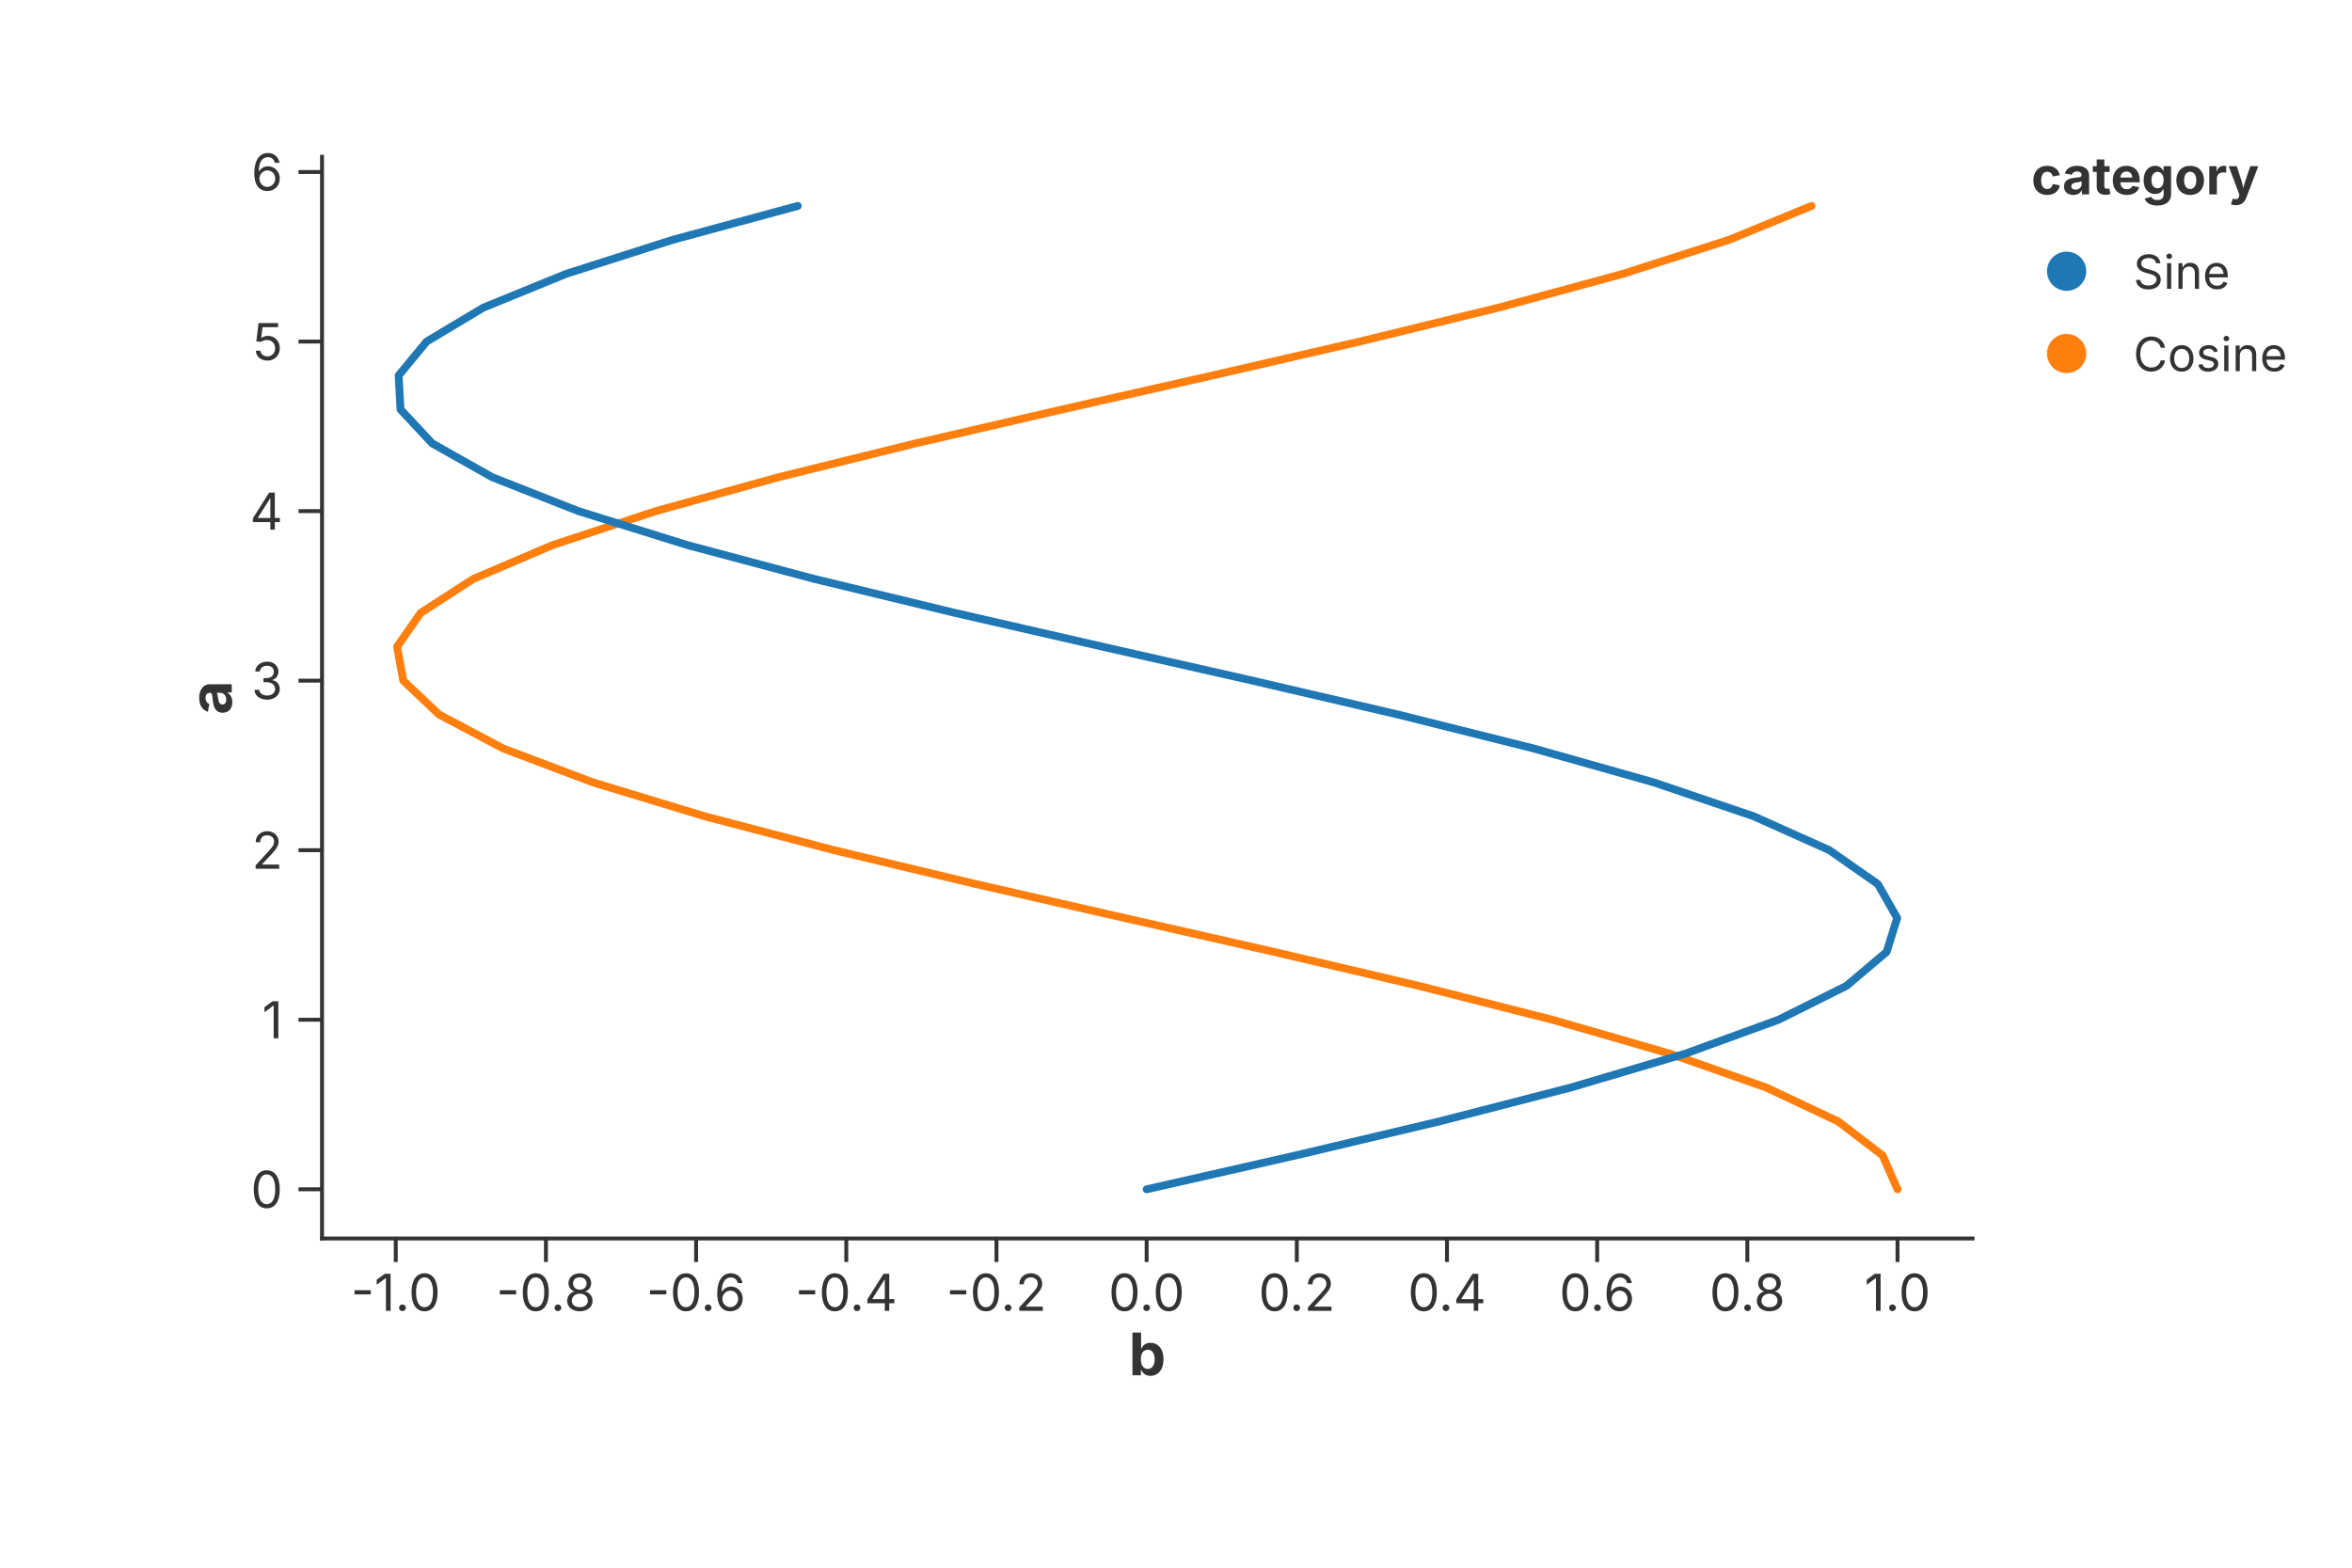
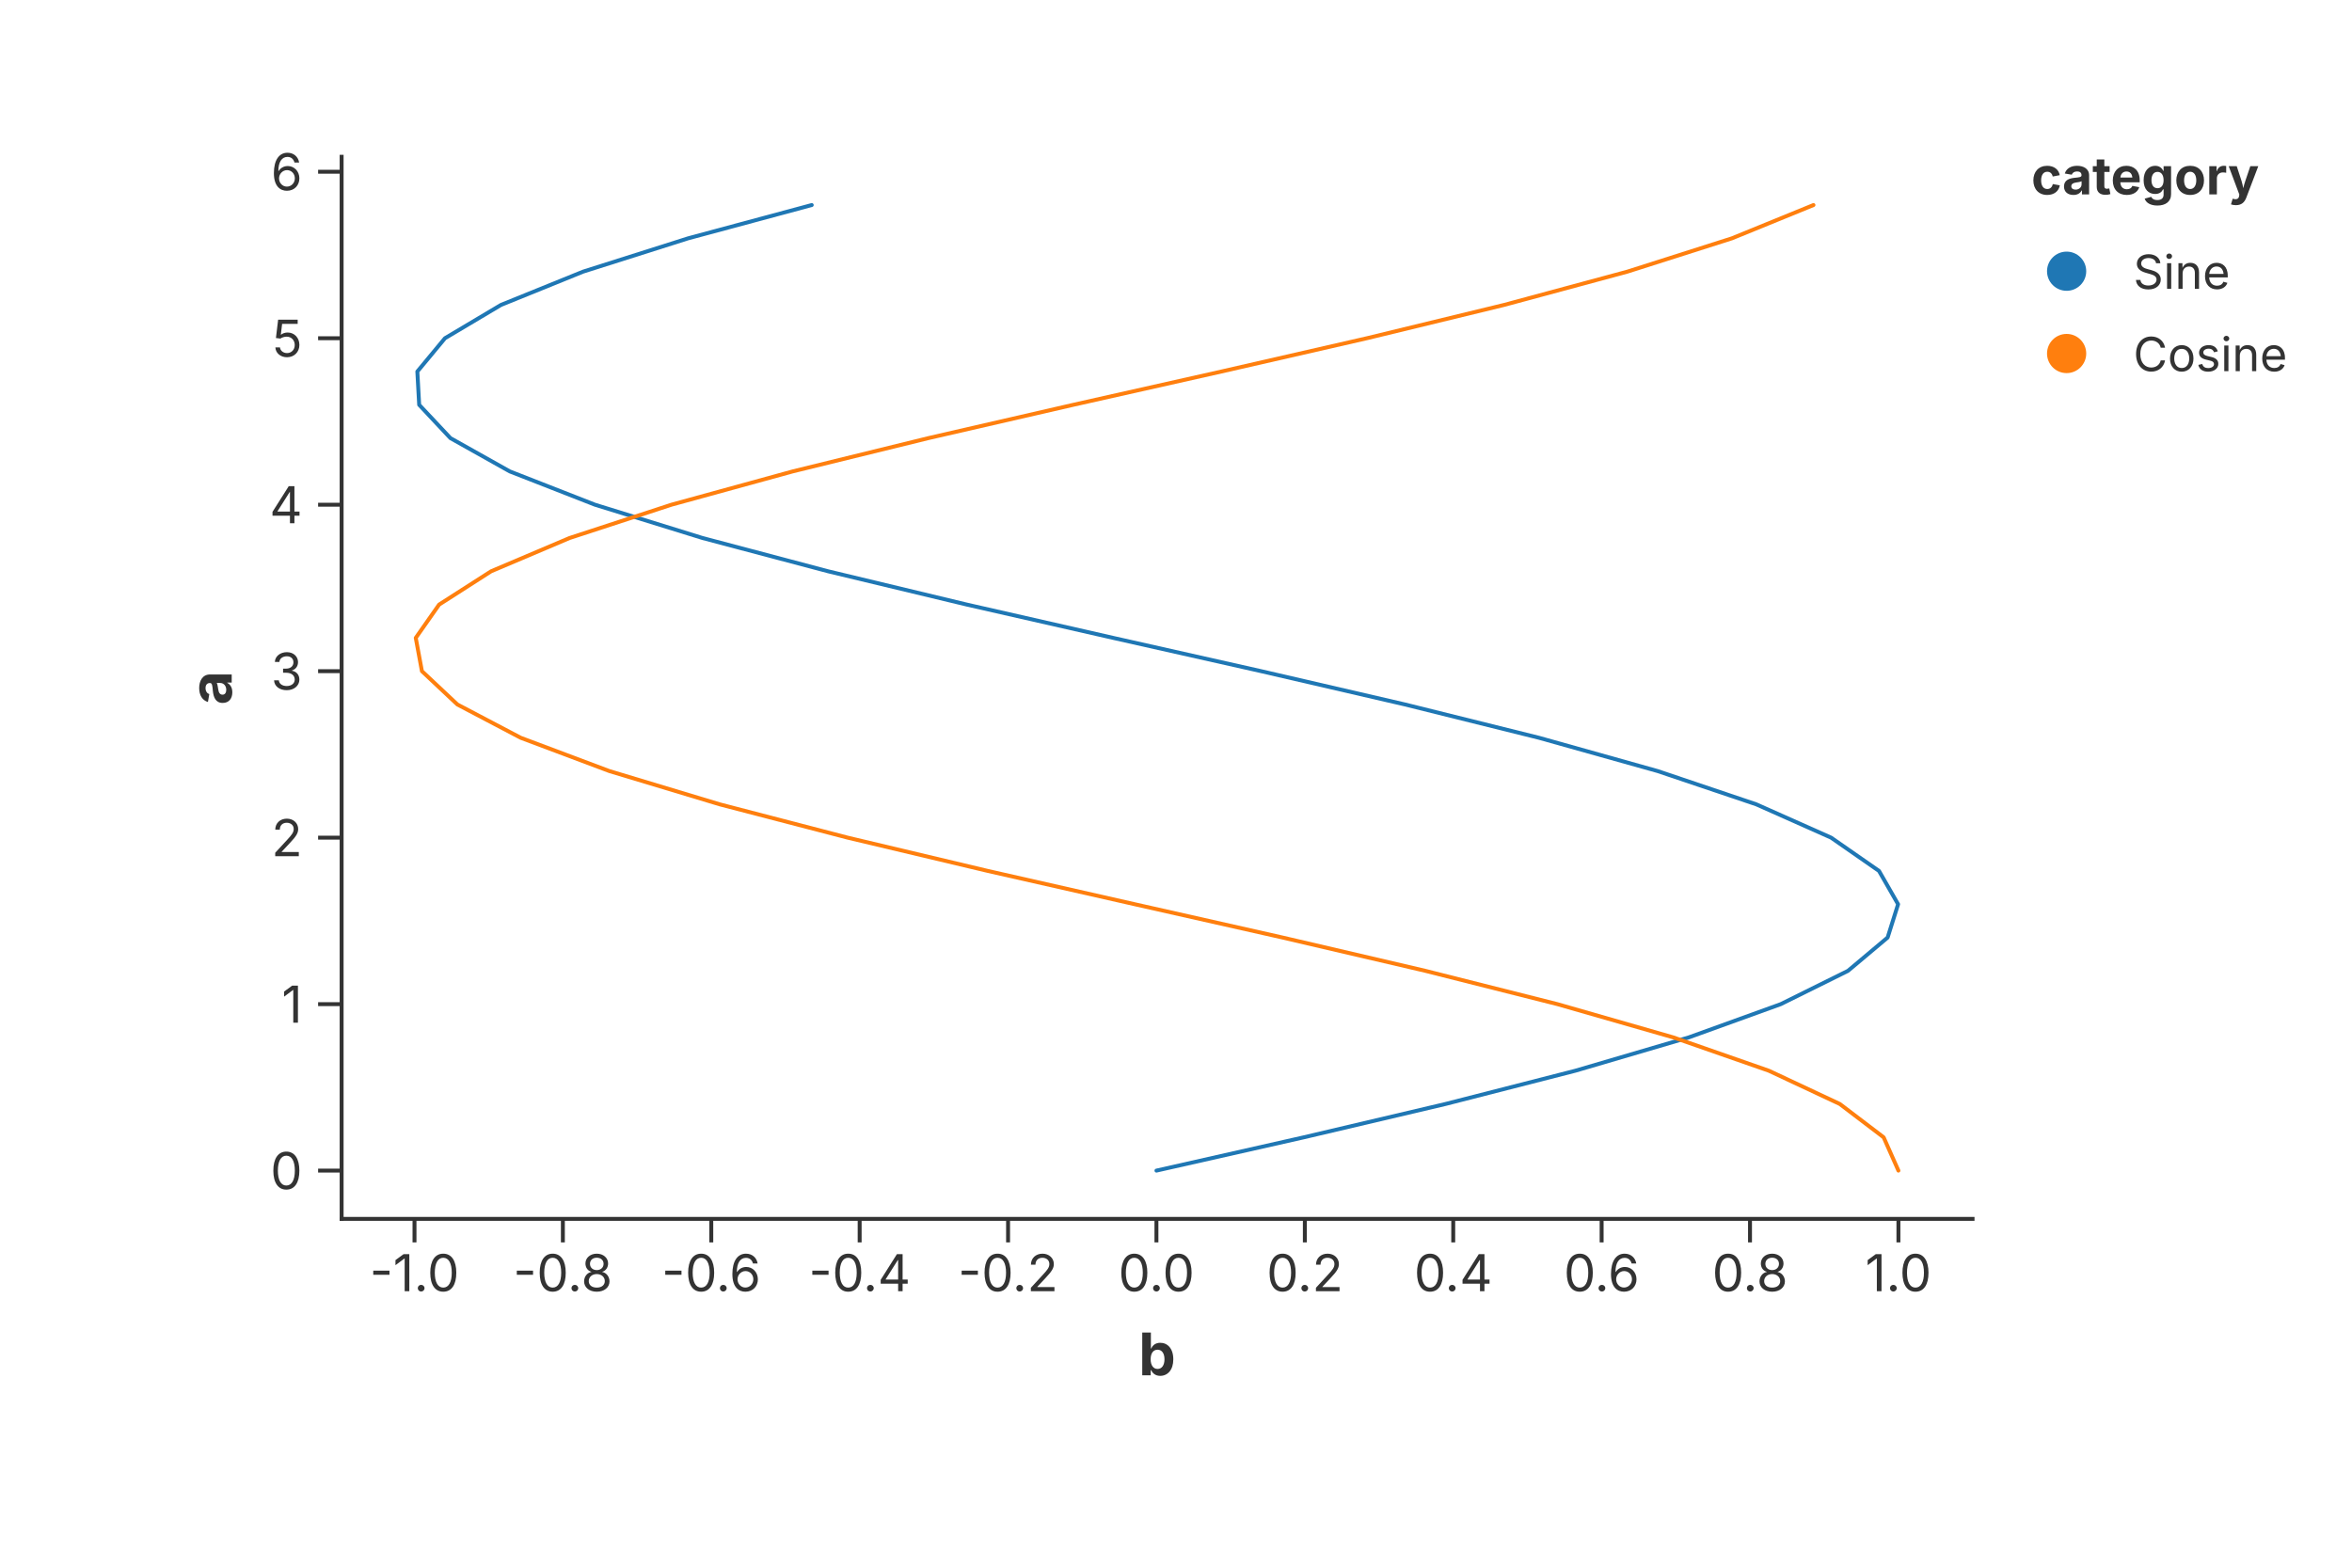
<svg xmlns="http://www.w3.org/2000/svg" width="600" height="400" viewBox="0 0 600 400">
  <rect width="100%" height="100%" fill="rgba(255,255,255,1.000)" />
-   <line x1="82.15" y1="316.00" x2="503.20" y2="316.00" stroke="rgba(51,51,51,1.000)" stroke-width="1" stroke-linecap="square" />
-   <line x1="100.96" y1="316.00" x2="100.96" y2="322.00" stroke="rgba(51,51,51,1.000)" stroke-width="1.0" />
-   <text x="100.96" y="325.00" font-size="13" font-family="Inter, -apple-system, BlinkMacSystemFont, 'Segoe UI', Roboto, Helvetica, Arial, 'PingFang SC', 'Microsoft YaHei', Ubuntu, Cantarell, 'Noto Sans', sans-serif" fill="rgba(51,51,51,1.000)" text-anchor="middle" dominant-baseline="hanging">-1.0</text>
-   <line x1="139.27" y1="316.00" x2="139.27" y2="322.00" stroke="rgba(51,51,51,1.000)" stroke-width="1.0" />
-   <text x="139.27" y="325.00" font-size="13" font-family="Inter, -apple-system, BlinkMacSystemFont, 'Segoe UI', Roboto, Helvetica, Arial, 'PingFang SC', 'Microsoft YaHei', Ubuntu, Cantarell, 'Noto Sans', sans-serif" fill="rgba(51,51,51,1.000)" text-anchor="middle" dominant-baseline="hanging">-0.8</text>
-   <line x1="177.58" y1="316.00" x2="177.58" y2="322.00" stroke="rgba(51,51,51,1.000)" stroke-width="1.0" />
-   <text x="177.58" y="325.00" font-size="13" font-family="Inter, -apple-system, BlinkMacSystemFont, 'Segoe UI', Roboto, Helvetica, Arial, 'PingFang SC', 'Microsoft YaHei', Ubuntu, Cantarell, 'Noto Sans', sans-serif" fill="rgba(51,51,51,1.000)" text-anchor="middle" dominant-baseline="hanging">-0.6</text>
-   <line x1="215.89" y1="316.00" x2="215.89" y2="322.00" stroke="rgba(51,51,51,1.000)" stroke-width="1.0" />
-   <text x="215.89" y="325.00" font-size="13" font-family="Inter, -apple-system, BlinkMacSystemFont, 'Segoe UI', Roboto, Helvetica, Arial, 'PingFang SC', 'Microsoft YaHei', Ubuntu, Cantarell, 'Noto Sans', sans-serif" fill="rgba(51,51,51,1.000)" text-anchor="middle" dominant-baseline="hanging">-0.4</text>
-   <line x1="254.20" y1="316.00" x2="254.20" y2="322.00" stroke="rgba(51,51,51,1.000)" stroke-width="1.0" />
-   <text x="254.20" y="325.00" font-size="13" font-family="Inter, -apple-system, BlinkMacSystemFont, 'Segoe UI', Roboto, Helvetica, Arial, 'PingFang SC', 'Microsoft YaHei', Ubuntu, Cantarell, 'Noto Sans', sans-serif" fill="rgba(51,51,51,1.000)" text-anchor="middle" dominant-baseline="hanging">-0.2</text>
-   <line x1="292.51" y1="316.00" x2="292.51" y2="322.00" stroke="rgba(51,51,51,1.000)" stroke-width="1.0" />
-   <text x="292.51" y="325.00" font-size="13" font-family="Inter, -apple-system, BlinkMacSystemFont, 'Segoe UI', Roboto, Helvetica, Arial, 'PingFang SC', 'Microsoft YaHei', Ubuntu, Cantarell, 'Noto Sans', sans-serif" fill="rgba(51,51,51,1.000)" text-anchor="middle" dominant-baseline="hanging">0.0</text>
-   <line x1="330.82" y1="316.00" x2="330.82" y2="322.00" stroke="rgba(51,51,51,1.000)" stroke-width="1.0" />
-   <text x="330.82" y="325.00" font-size="13" font-family="Inter, -apple-system, BlinkMacSystemFont, 'Segoe UI', Roboto, Helvetica, Arial, 'PingFang SC', 'Microsoft YaHei', Ubuntu, Cantarell, 'Noto Sans', sans-serif" fill="rgba(51,51,51,1.000)" text-anchor="middle" dominant-baseline="hanging">0.2</text>
-   <line x1="369.13" y1="316.00" x2="369.13" y2="322.00" stroke="rgba(51,51,51,1.000)" stroke-width="1.0" />
-   <text x="369.13" y="325.00" font-size="13" font-family="Inter, -apple-system, BlinkMacSystemFont, 'Segoe UI', Roboto, Helvetica, Arial, 'PingFang SC', 'Microsoft YaHei', Ubuntu, Cantarell, 'Noto Sans', sans-serif" fill="rgba(51,51,51,1.000)" text-anchor="middle" dominant-baseline="hanging">0.4</text>
-   <line x1="407.44" y1="316.00" x2="407.44" y2="322.00" stroke="rgba(51,51,51,1.000)" stroke-width="1.0" />
-   <text x="407.44" y="325.00" font-size="13" font-family="Inter, -apple-system, BlinkMacSystemFont, 'Segoe UI', Roboto, Helvetica, Arial, 'PingFang SC', 'Microsoft YaHei', Ubuntu, Cantarell, 'Noto Sans', sans-serif" fill="rgba(51,51,51,1.000)" text-anchor="middle" dominant-baseline="hanging">0.6</text>
-   <line x1="445.75" y1="316.00" x2="445.75" y2="322.00" stroke="rgba(51,51,51,1.000)" stroke-width="1.0" />
-   <text x="445.75" y="325.00" font-size="13" font-family="Inter, -apple-system, BlinkMacSystemFont, 'Segoe UI', Roboto, Helvetica, Arial, 'PingFang SC', 'Microsoft YaHei', Ubuntu, Cantarell, 'Noto Sans', sans-serif" fill="rgba(51,51,51,1.000)" text-anchor="middle" dominant-baseline="hanging">0.8</text>
-   <line x1="484.06" y1="316.00" x2="484.06" y2="322.00" stroke="rgba(51,51,51,1.000)" stroke-width="1.0" />
-   <text x="484.06" y="325.00" font-size="13" font-family="Inter, -apple-system, BlinkMacSystemFont, 'Segoe UI', Roboto, Helvetica, Arial, 'PingFang SC', 'Microsoft YaHei', Ubuntu, Cantarell, 'Noto Sans', sans-serif" fill="rgba(51,51,51,1.000)" text-anchor="middle" dominant-baseline="hanging">1.0</text>
-   <text x="292.68" y="340.00" text-anchor="middle" font-size="15" font-family="Inter, -apple-system, BlinkMacSystemFont, 'Segoe UI', Roboto, Helvetica, Arial, 'PingFang SC', 'Microsoft YaHei', Ubuntu, Cantarell, 'Noto Sans', sans-serif" fill="rgba(51,51,51,1.000)" font-weight="bold" dominant-baseline="hanging">b</text>
-   <line x1="82.15" y1="40.00" x2="82.15" y2="316.00" stroke="rgba(51,51,51,1.000)" stroke-width="1" stroke-linecap="square" />
-   <line x1="82.15" y1="303.45" x2="76.15" y2="303.45" stroke="rgba(51,51,51,1.000)" stroke-width="1.0" />
-   <text x="72.15" y="303.45" font-size="13" font-family="Inter, -apple-system, BlinkMacSystemFont, 'Segoe UI', Roboto, Helvetica, Arial, 'PingFang SC', 'Microsoft YaHei', Ubuntu, Cantarell, 'Noto Sans', sans-serif" fill="rgba(51,51,51,1.000)" text-anchor="end" dominant-baseline="central">0</text>
-   <line x1="82.15" y1="260.19" x2="76.15" y2="260.19" stroke="rgba(51,51,51,1.000)" stroke-width="1.0" />
-   <text x="72.15" y="260.19" font-size="13" font-family="Inter, -apple-system, BlinkMacSystemFont, 'Segoe UI', Roboto, Helvetica, Arial, 'PingFang SC', 'Microsoft YaHei', Ubuntu, Cantarell, 'Noto Sans', sans-serif" fill="rgba(51,51,51,1.000)" text-anchor="end" dominant-baseline="central">1</text>
-   <line x1="82.15" y1="216.93" x2="76.15" y2="216.93" stroke="rgba(51,51,51,1.000)" stroke-width="1.0" />
-   <text x="72.15" y="216.93" font-size="13" font-family="Inter, -apple-system, BlinkMacSystemFont, 'Segoe UI', Roboto, Helvetica, Arial, 'PingFang SC', 'Microsoft YaHei', Ubuntu, Cantarell, 'Noto Sans', sans-serif" fill="rgba(51,51,51,1.000)" text-anchor="end" dominant-baseline="central">2</text>
-   <line x1="82.15" y1="173.67" x2="76.15" y2="173.67" stroke="rgba(51,51,51,1.000)" stroke-width="1.0" />
-   <text x="72.15" y="173.67" font-size="13" font-family="Inter, -apple-system, BlinkMacSystemFont, 'Segoe UI', Roboto, Helvetica, Arial, 'PingFang SC', 'Microsoft YaHei', Ubuntu, Cantarell, 'Noto Sans', sans-serif" fill="rgba(51,51,51,1.000)" text-anchor="end" dominant-baseline="central">3</text>
-   <line x1="82.15" y1="130.41" x2="76.15" y2="130.41" stroke="rgba(51,51,51,1.000)" stroke-width="1.0" />
-   <text x="72.15" y="130.41" font-size="13" font-family="Inter, -apple-system, BlinkMacSystemFont, 'Segoe UI', Roboto, Helvetica, Arial, 'PingFang SC', 'Microsoft YaHei', Ubuntu, Cantarell, 'Noto Sans', sans-serif" fill="rgba(51,51,51,1.000)" text-anchor="end" dominant-baseline="central">4</text>
-   <line x1="82.15" y1="87.15" x2="76.15" y2="87.15" stroke="rgba(51,51,51,1.000)" stroke-width="1.0" />
-   <text x="72.15" y="87.15" font-size="13" font-family="Inter, -apple-system, BlinkMacSystemFont, 'Segoe UI', Roboto, Helvetica, Arial, 'PingFang SC', 'Microsoft YaHei', Ubuntu, Cantarell, 'Noto Sans', sans-serif" fill="rgba(51,51,51,1.000)" text-anchor="end" dominant-baseline="central">5</text>
-   <line x1="82.15" y1="43.89" x2="76.15" y2="43.89" stroke="rgba(51,51,51,1.000)" stroke-width="1.0" />
-   <text x="72.15" y="43.89" font-size="13" font-family="Inter, -apple-system, BlinkMacSystemFont, 'Segoe UI', Roboto, Helvetica, Arial, 'PingFang SC', 'Microsoft YaHei', Ubuntu, Cantarell, 'Noto Sans', sans-serif" fill="rgba(51,51,51,1.000)" text-anchor="end" dominant-baseline="central">6</text>
-   <text x="53.50" y="178.00" text-anchor="middle" font-size="15" font-family="Inter, -apple-system, BlinkMacSystemFont, 'Segoe UI', Roboto, Helvetica, Arial, 'PingFang SC', 'Microsoft YaHei', Ubuntu, Cantarell, 'Noto Sans', sans-serif" fill="rgba(51,51,51,1.000)" font-weight="bold" transform="rotate(-90, 53.50, 178.00)" dominant-baseline="middle">a</text>
+   <line x1="87.15" y1="311.00" x2="503.20" y2="311.00" stroke="rgba(51,51,51,1.000)" stroke-width="1" stroke-linecap="square" />
+   <line x1="105.74" y1="311.00" x2="105.74" y2="317.00" stroke="rgba(51,51,51,1.000)" stroke-width="1.0" />
+   <text x="105.74" y="320.00" font-size="13" font-family="Inter, -apple-system, BlinkMacSystemFont, 'Segoe UI', Roboto, Helvetica, Arial, 'PingFang SC', 'Microsoft YaHei', Ubuntu, Cantarell, 'Noto Sans', sans-serif" fill="rgba(51,51,51,1.000)" text-anchor="middle" dominant-baseline="hanging">-1.0</text>
+   <line x1="143.59" y1="311.00" x2="143.59" y2="317.00" stroke="rgba(51,51,51,1.000)" stroke-width="1.0" />
+   <text x="143.59" y="320.00" font-size="13" font-family="Inter, -apple-system, BlinkMacSystemFont, 'Segoe UI', Roboto, Helvetica, Arial, 'PingFang SC', 'Microsoft YaHei', Ubuntu, Cantarell, 'Noto Sans', sans-serif" fill="rgba(51,51,51,1.000)" text-anchor="middle" dominant-baseline="hanging">-0.8</text>
+   <line x1="181.45" y1="311.00" x2="181.45" y2="317.00" stroke="rgba(51,51,51,1.000)" stroke-width="1.0" />
+   <text x="181.45" y="320.00" font-size="13" font-family="Inter, -apple-system, BlinkMacSystemFont, 'Segoe UI', Roboto, Helvetica, Arial, 'PingFang SC', 'Microsoft YaHei', Ubuntu, Cantarell, 'Noto Sans', sans-serif" fill="rgba(51,51,51,1.000)" text-anchor="middle" dominant-baseline="hanging">-0.6</text>
+   <line x1="219.30" y1="311.00" x2="219.30" y2="317.00" stroke="rgba(51,51,51,1.000)" stroke-width="1.0" />
+   <text x="219.30" y="320.00" font-size="13" font-family="Inter, -apple-system, BlinkMacSystemFont, 'Segoe UI', Roboto, Helvetica, Arial, 'PingFang SC', 'Microsoft YaHei', Ubuntu, Cantarell, 'Noto Sans', sans-serif" fill="rgba(51,51,51,1.000)" text-anchor="middle" dominant-baseline="hanging">-0.4</text>
+   <line x1="257.16" y1="311.00" x2="257.16" y2="317.00" stroke="rgba(51,51,51,1.000)" stroke-width="1.0" />
+   <text x="257.16" y="320.00" font-size="13" font-family="Inter, -apple-system, BlinkMacSystemFont, 'Segoe UI', Roboto, Helvetica, Arial, 'PingFang SC', 'Microsoft YaHei', Ubuntu, Cantarell, 'Noto Sans', sans-serif" fill="rgba(51,51,51,1.000)" text-anchor="middle" dominant-baseline="hanging">-0.2</text>
+   <line x1="295.01" y1="311.00" x2="295.01" y2="317.00" stroke="rgba(51,51,51,1.000)" stroke-width="1.0" />
+   <text x="295.01" y="320.00" font-size="13" font-family="Inter, -apple-system, BlinkMacSystemFont, 'Segoe UI', Roboto, Helvetica, Arial, 'PingFang SC', 'Microsoft YaHei', Ubuntu, Cantarell, 'Noto Sans', sans-serif" fill="rgba(51,51,51,1.000)" text-anchor="middle" dominant-baseline="hanging">0.0</text>
+   <line x1="332.87" y1="311.00" x2="332.87" y2="317.00" stroke="rgba(51,51,51,1.000)" stroke-width="1.0" />
+   <text x="332.87" y="320.00" font-size="13" font-family="Inter, -apple-system, BlinkMacSystemFont, 'Segoe UI', Roboto, Helvetica, Arial, 'PingFang SC', 'Microsoft YaHei', Ubuntu, Cantarell, 'Noto Sans', sans-serif" fill="rgba(51,51,51,1.000)" text-anchor="middle" dominant-baseline="hanging">0.2</text>
+   <line x1="370.72" y1="311.00" x2="370.72" y2="317.00" stroke="rgba(51,51,51,1.000)" stroke-width="1.0" />
+   <text x="370.72" y="320.00" font-size="13" font-family="Inter, -apple-system, BlinkMacSystemFont, 'Segoe UI', Roboto, Helvetica, Arial, 'PingFang SC', 'Microsoft YaHei', Ubuntu, Cantarell, 'Noto Sans', sans-serif" fill="rgba(51,51,51,1.000)" text-anchor="middle" dominant-baseline="hanging">0.4</text>
+   <line x1="408.58" y1="311.00" x2="408.58" y2="317.00" stroke="rgba(51,51,51,1.000)" stroke-width="1.0" />
+   <text x="408.58" y="320.00" font-size="13" font-family="Inter, -apple-system, BlinkMacSystemFont, 'Segoe UI', Roboto, Helvetica, Arial, 'PingFang SC', 'Microsoft YaHei', Ubuntu, Cantarell, 'Noto Sans', sans-serif" fill="rgba(51,51,51,1.000)" text-anchor="middle" dominant-baseline="hanging">0.6</text>
+   <line x1="446.43" y1="311.00" x2="446.43" y2="317.00" stroke="rgba(51,51,51,1.000)" stroke-width="1.0" />
+   <text x="446.43" y="320.00" font-size="13" font-family="Inter, -apple-system, BlinkMacSystemFont, 'Segoe UI', Roboto, Helvetica, Arial, 'PingFang SC', 'Microsoft YaHei', Ubuntu, Cantarell, 'Noto Sans', sans-serif" fill="rgba(51,51,51,1.000)" text-anchor="middle" dominant-baseline="hanging">0.8</text>
+   <line x1="484.29" y1="311.00" x2="484.29" y2="317.00" stroke="rgba(51,51,51,1.000)" stroke-width="1.0" />
+   <text x="484.29" y="320.00" font-size="13" font-family="Inter, -apple-system, BlinkMacSystemFont, 'Segoe UI', Roboto, Helvetica, Arial, 'PingFang SC', 'Microsoft YaHei', Ubuntu, Cantarell, 'Noto Sans', sans-serif" fill="rgba(51,51,51,1.000)" text-anchor="middle" dominant-baseline="hanging">1.0</text>
+   <text x="295.18" y="340.00" text-anchor="middle" font-size="15" font-family="Inter, -apple-system, BlinkMacSystemFont, 'Segoe UI', Roboto, Helvetica, Arial, 'PingFang SC', 'Microsoft YaHei', Ubuntu, Cantarell, 'Noto Sans', sans-serif" fill="rgba(51,51,51,1.000)" font-weight="bold" dominant-baseline="hanging">b</text>
+   <line x1="87.15" y1="40.00" x2="87.15" y2="311.00" stroke="rgba(51,51,51,1.000)" stroke-width="1" stroke-linecap="square" />
+   <line x1="87.15" y1="298.68" x2="81.15" y2="298.68" stroke="rgba(51,51,51,1.000)" stroke-width="1.0" />
+   <text x="77.15" y="298.68" font-size="13" font-family="Inter, -apple-system, BlinkMacSystemFont, 'Segoe UI', Roboto, Helvetica, Arial, 'PingFang SC', 'Microsoft YaHei', Ubuntu, Cantarell, 'Noto Sans', sans-serif" fill="rgba(51,51,51,1.000)" text-anchor="end" dominant-baseline="central">0</text>
+   <line x1="87.15" y1="256.21" x2="81.15" y2="256.21" stroke="rgba(51,51,51,1.000)" stroke-width="1.0" />
+   <text x="77.15" y="256.21" font-size="13" font-family="Inter, -apple-system, BlinkMacSystemFont, 'Segoe UI', Roboto, Helvetica, Arial, 'PingFang SC', 'Microsoft YaHei', Ubuntu, Cantarell, 'Noto Sans', sans-serif" fill="rgba(51,51,51,1.000)" text-anchor="end" dominant-baseline="central">1</text>
+   <line x1="87.15" y1="213.73" x2="81.15" y2="213.73" stroke="rgba(51,51,51,1.000)" stroke-width="1.0" />
+   <text x="77.15" y="213.73" font-size="13" font-family="Inter, -apple-system, BlinkMacSystemFont, 'Segoe UI', Roboto, Helvetica, Arial, 'PingFang SC', 'Microsoft YaHei', Ubuntu, Cantarell, 'Noto Sans', sans-serif" fill="rgba(51,51,51,1.000)" text-anchor="end" dominant-baseline="central">2</text>
+   <line x1="87.15" y1="171.25" x2="81.15" y2="171.25" stroke="rgba(51,51,51,1.000)" stroke-width="1.0" />
+   <text x="77.15" y="171.25" font-size="13" font-family="Inter, -apple-system, BlinkMacSystemFont, 'Segoe UI', Roboto, Helvetica, Arial, 'PingFang SC', 'Microsoft YaHei', Ubuntu, Cantarell, 'Noto Sans', sans-serif" fill="rgba(51,51,51,1.000)" text-anchor="end" dominant-baseline="central">3</text>
+   <line x1="87.15" y1="128.78" x2="81.15" y2="128.78" stroke="rgba(51,51,51,1.000)" stroke-width="1.0" />
+   <text x="77.15" y="128.78" font-size="13" font-family="Inter, -apple-system, BlinkMacSystemFont, 'Segoe UI', Roboto, Helvetica, Arial, 'PingFang SC', 'Microsoft YaHei', Ubuntu, Cantarell, 'Noto Sans', sans-serif" fill="rgba(51,51,51,1.000)" text-anchor="end" dominant-baseline="central">4</text>
+   <line x1="87.15" y1="86.30" x2="81.15" y2="86.30" stroke="rgba(51,51,51,1.000)" stroke-width="1.0" />
+   <text x="77.15" y="86.30" font-size="13" font-family="Inter, -apple-system, BlinkMacSystemFont, 'Segoe UI', Roboto, Helvetica, Arial, 'PingFang SC', 'Microsoft YaHei', Ubuntu, Cantarell, 'Noto Sans', sans-serif" fill="rgba(51,51,51,1.000)" text-anchor="end" dominant-baseline="central">5</text>
+   <line x1="87.15" y1="43.82" x2="81.15" y2="43.82" stroke="rgba(51,51,51,1.000)" stroke-width="1.0" />
+   <text x="77.15" y="43.82" font-size="13" font-family="Inter, -apple-system, BlinkMacSystemFont, 'Segoe UI', Roboto, Helvetica, Arial, 'PingFang SC', 'Microsoft YaHei', Ubuntu, Cantarell, 'Noto Sans', sans-serif" fill="rgba(51,51,51,1.000)" text-anchor="end" dominant-baseline="central">6</text>
+   <text x="53.50" y="175.50" text-anchor="middle" font-size="15" font-family="Inter, -apple-system, BlinkMacSystemFont, 'Segoe UI', Roboto, Helvetica, Arial, 'PingFang SC', 'Microsoft YaHei', Ubuntu, Cantarell, 'Noto Sans', sans-serif" fill="rgba(51,51,51,1.000)" font-weight="bold" transform="rotate(-90, 53.50, 175.50)" dominant-baseline="middle">a</text>
  <defs>
    <clipPath id="plot-clip-area">
-       <rect x="82.150" y="40.000" width="421.050" height="276.000" />
+       <rect x="87.150" y="40.000" width="416.050" height="271.000" />
    </clipPath>
  </defs>
-   <path d="M 484.061 303.455 L 480.243 294.803 L 468.941 286.150 L 450.604 277.498 L 425.966 268.846 L 396.006 260.194 L 361.921 251.542 L 325.069 242.890 L 286.919 234.238 L 248.991 225.586 L 212.799 216.934 L 179.784 208.282 L 151.264 199.630 L 128.375 190.978 L 112.029 182.326 L 102.879 173.674 L 101.289 165.022 L 107.322 156.370 L 120.738 147.718 L 141.002 139.066 L 167.306 130.414 L 198.602 121.762 L 233.642 113.110 L 271.029 104.458 L 309.272 95.806 L 346.847 87.154 L 382.256 78.502 L 414.087 69.850 L 441.071 61.197 L 462.133 52.545" stroke="rgba(255,127,14,1.000)" stroke-width="2.000" stroke-opacity="1.000" fill="none" stroke-linejoin="round" stroke-linecap="round" clip-path="url(#plot-clip-area)" />
-   <path d="M 292.512 303.455 L 330.567 294.803 L 367.105 286.150 L 400.669 277.498 L 429.921 268.846 L 453.695 260.194 L 471.043 251.542 L 481.274 242.890 L 483.980 234.238 L 479.052 225.586 L 466.687 216.934 L 447.379 208.282 L 421.896 199.630 L 391.256 190.978 L 356.679 182.326 L 319.543 173.674 L 281.330 165.022 L 243.563 156.370 L 207.747 147.718 L 175.311 139.066 L 147.546 130.414 L 125.562 121.762 L 110.233 113.110 L 102.170 104.458 L 101.697 95.806 L 108.830 87.154 L 123.286 78.502 L 144.489 69.850 L 171.593 61.197 L 203.517 52.545" stroke="rgba(31,119,180,1.000)" stroke-width="2.000" stroke-opacity="1.000" fill="none" stroke-linejoin="round" stroke-linecap="round" clip-path="url(#plot-clip-area)" />
+   <path d="M 295.014 298.682 L 332.617 290.187 L 368.721 281.691 L 401.886 273.196 L 430.791 264.701 L 454.283 256.205 L 471.425 247.710 L 481.535 239.215 L 484.208 230.719 L 479.339 222.224 L 467.121 213.729 L 448.042 205.234 L 422.862 196.738 L 392.585 188.243 L 358.419 179.748 L 321.724 171.252 L 283.965 162.757 L 246.646 154.262 L 211.256 145.766 L 179.204 137.271 L 151.770 128.776 L 130.046 120.281 L 114.899 111.785 L 106.933 103.290 L 106.465 94.795 L 113.513 86.299 L 127.798 77.804 L 148.749 69.309 L 175.531 60.813 L 207.076 52.318" stroke="rgba(31,119,180,1.000)" stroke-width="1.000" stroke-opacity="1.000" fill="none" stroke-linejoin="round" stroke-linecap="round" clip-path="url(#plot-clip-area)" />
+   <path d="M 484.289 298.682 L 480.516 290.187 L 469.347 281.691 L 451.229 273.196 L 426.883 264.701 L 397.279 256.205 L 363.599 247.710 L 327.184 239.215 L 289.487 230.719 L 252.010 222.224 L 216.247 213.729 L 183.625 205.234 L 155.443 196.738 L 132.826 188.243 L 116.674 179.748 L 107.633 171.252 L 106.061 162.757 L 112.023 154.262 L 125.280 145.766 L 145.303 137.271 L 171.295 128.776 L 202.219 120.281 L 236.843 111.785 L 273.786 103.290 L 311.575 94.795 L 348.704 86.299 L 383.692 77.804 L 415.145 69.309 L 441.809 60.813 L 462.620 52.318" stroke="rgba(255,127,14,1.000)" stroke-width="1.000" stroke-opacity="1.000" fill="none" stroke-linejoin="round" stroke-linecap="round" clip-path="url(#plot-clip-area)" />
  <text x="518.200" y="49.600" font-size="13.2" font-family="Inter, -apple-system, BlinkMacSystemFont, 'Segoe UI', Roboto, Helvetica, Arial, 'PingFang SC', 'Microsoft YaHei', Ubuntu, Cantarell, 'Noto Sans', sans-serif" fill="rgba(51,51,51,1.000)" fill-opacity="1.000" text-anchor="start" font-weight="bold">category</text>
  <circle cx="527.200" cy="69.200" r="5.000" fill="rgba(31,119,180,1.000)" stroke="none" stroke-width="0.000" fill-opacity="1.000" stroke-opacity="1.000" />
  <text x="544.200" y="73.700" font-size="12.0" font-family="Inter, -apple-system, BlinkMacSystemFont, 'Segoe UI', Roboto, Helvetica, Arial, 'PingFang SC', 'Microsoft YaHei', Ubuntu, Cantarell, 'Noto Sans', sans-serif" fill="rgba(51,51,51,1.000)" fill-opacity="1.000" text-anchor="start" font-weight="normal">Sine</text>
  <circle cx="527.200" cy="90.200" r="5.000" fill="rgba(255,127,14,1.000)" stroke="none" stroke-width="0.000" fill-opacity="1.000" stroke-opacity="1.000" />
  <text x="544.200" y="94.700" font-size="12.0" font-family="Inter, -apple-system, BlinkMacSystemFont, 'Segoe UI', Roboto, Helvetica, Arial, 'PingFang SC', 'Microsoft YaHei', Ubuntu, Cantarell, 'Noto Sans', sans-serif" fill="rgba(51,51,51,1.000)" fill-opacity="1.000" text-anchor="start" font-weight="normal">Cosine</text>
</svg>
